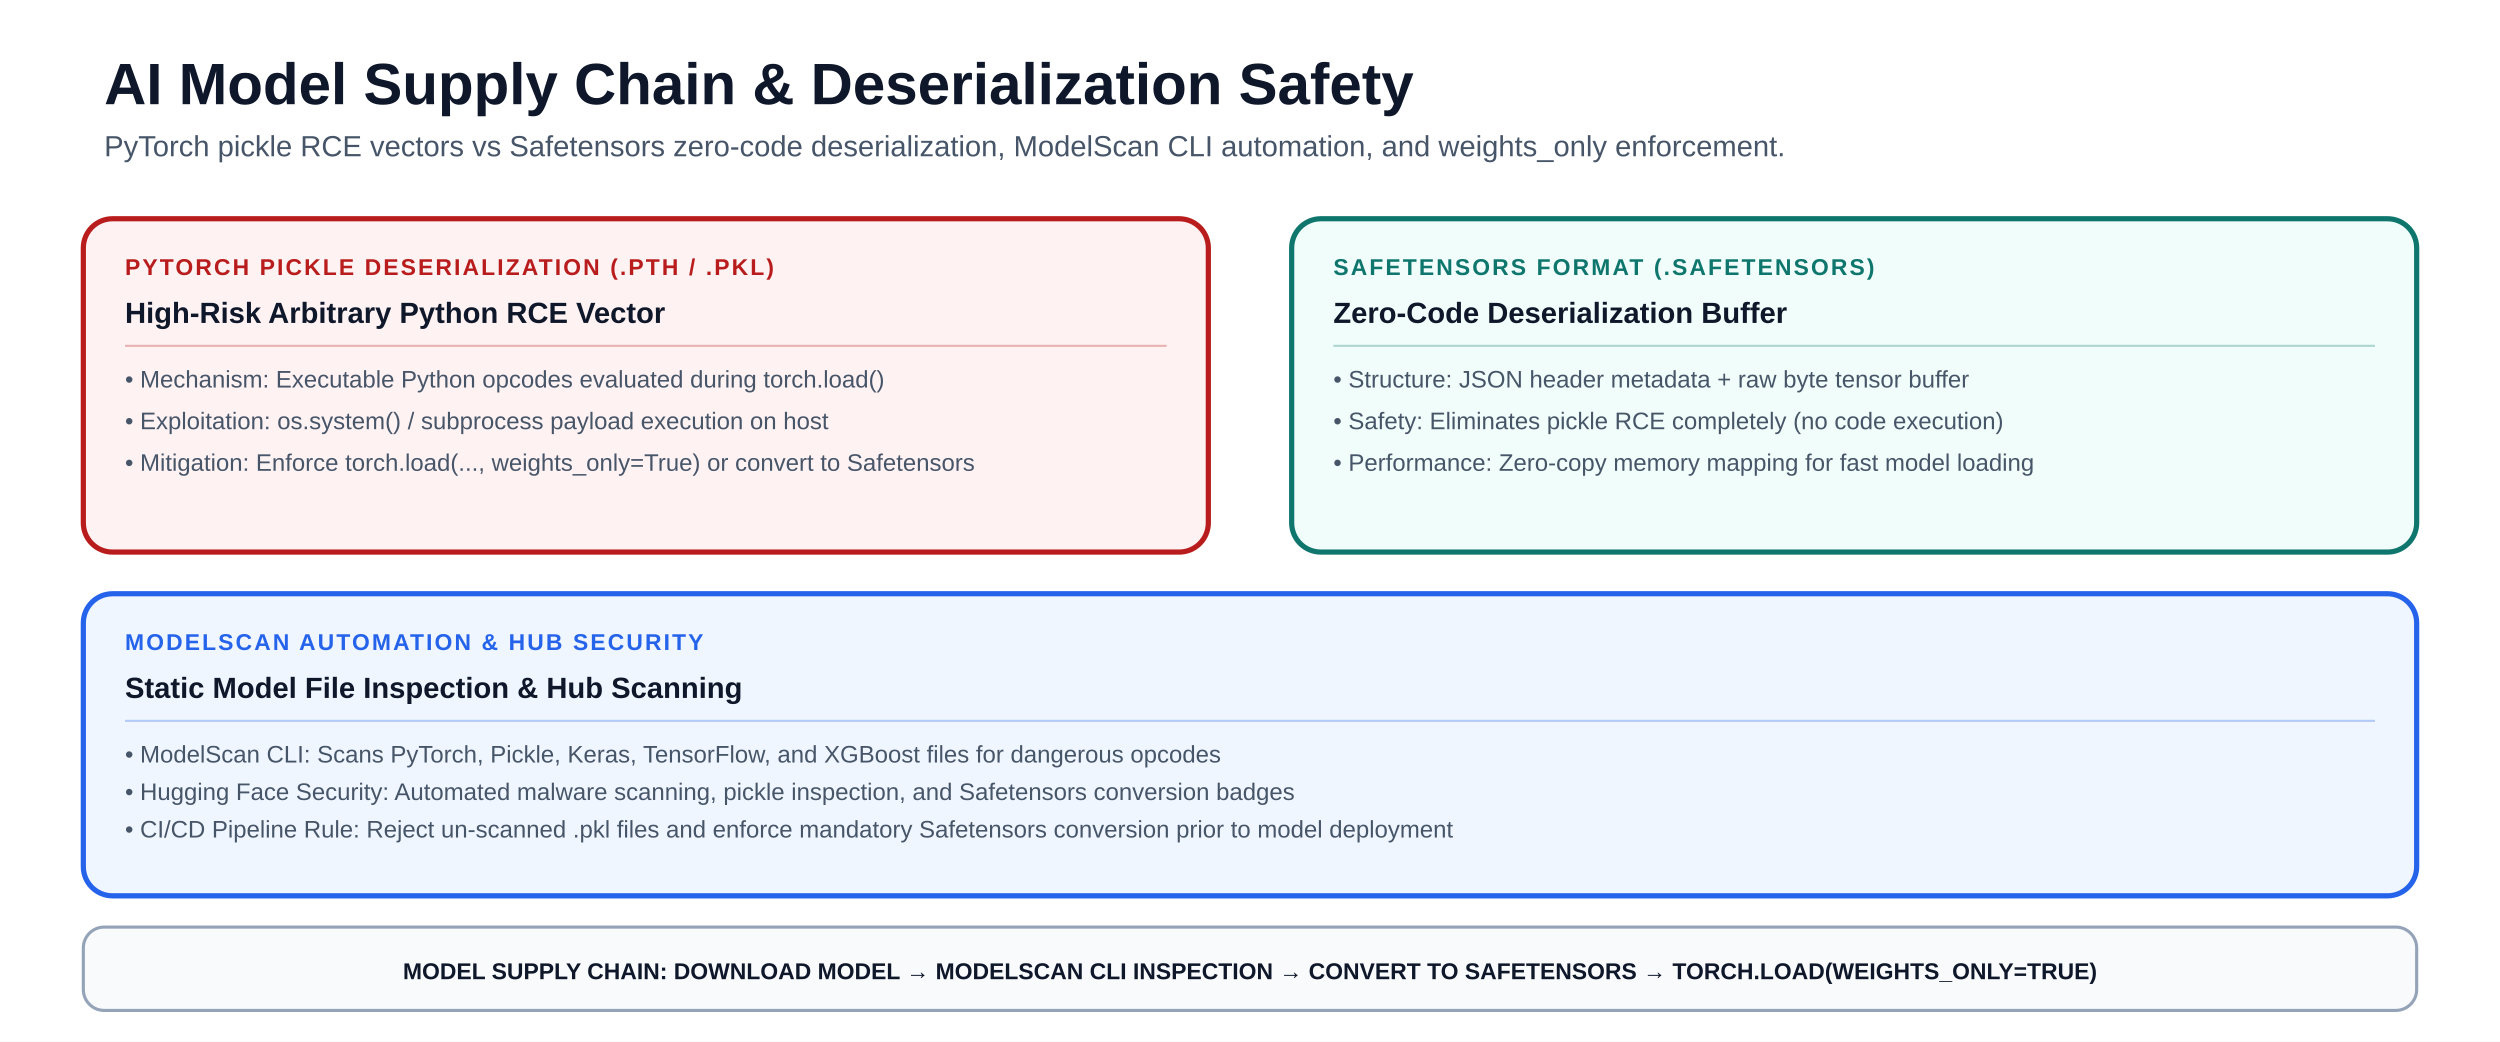
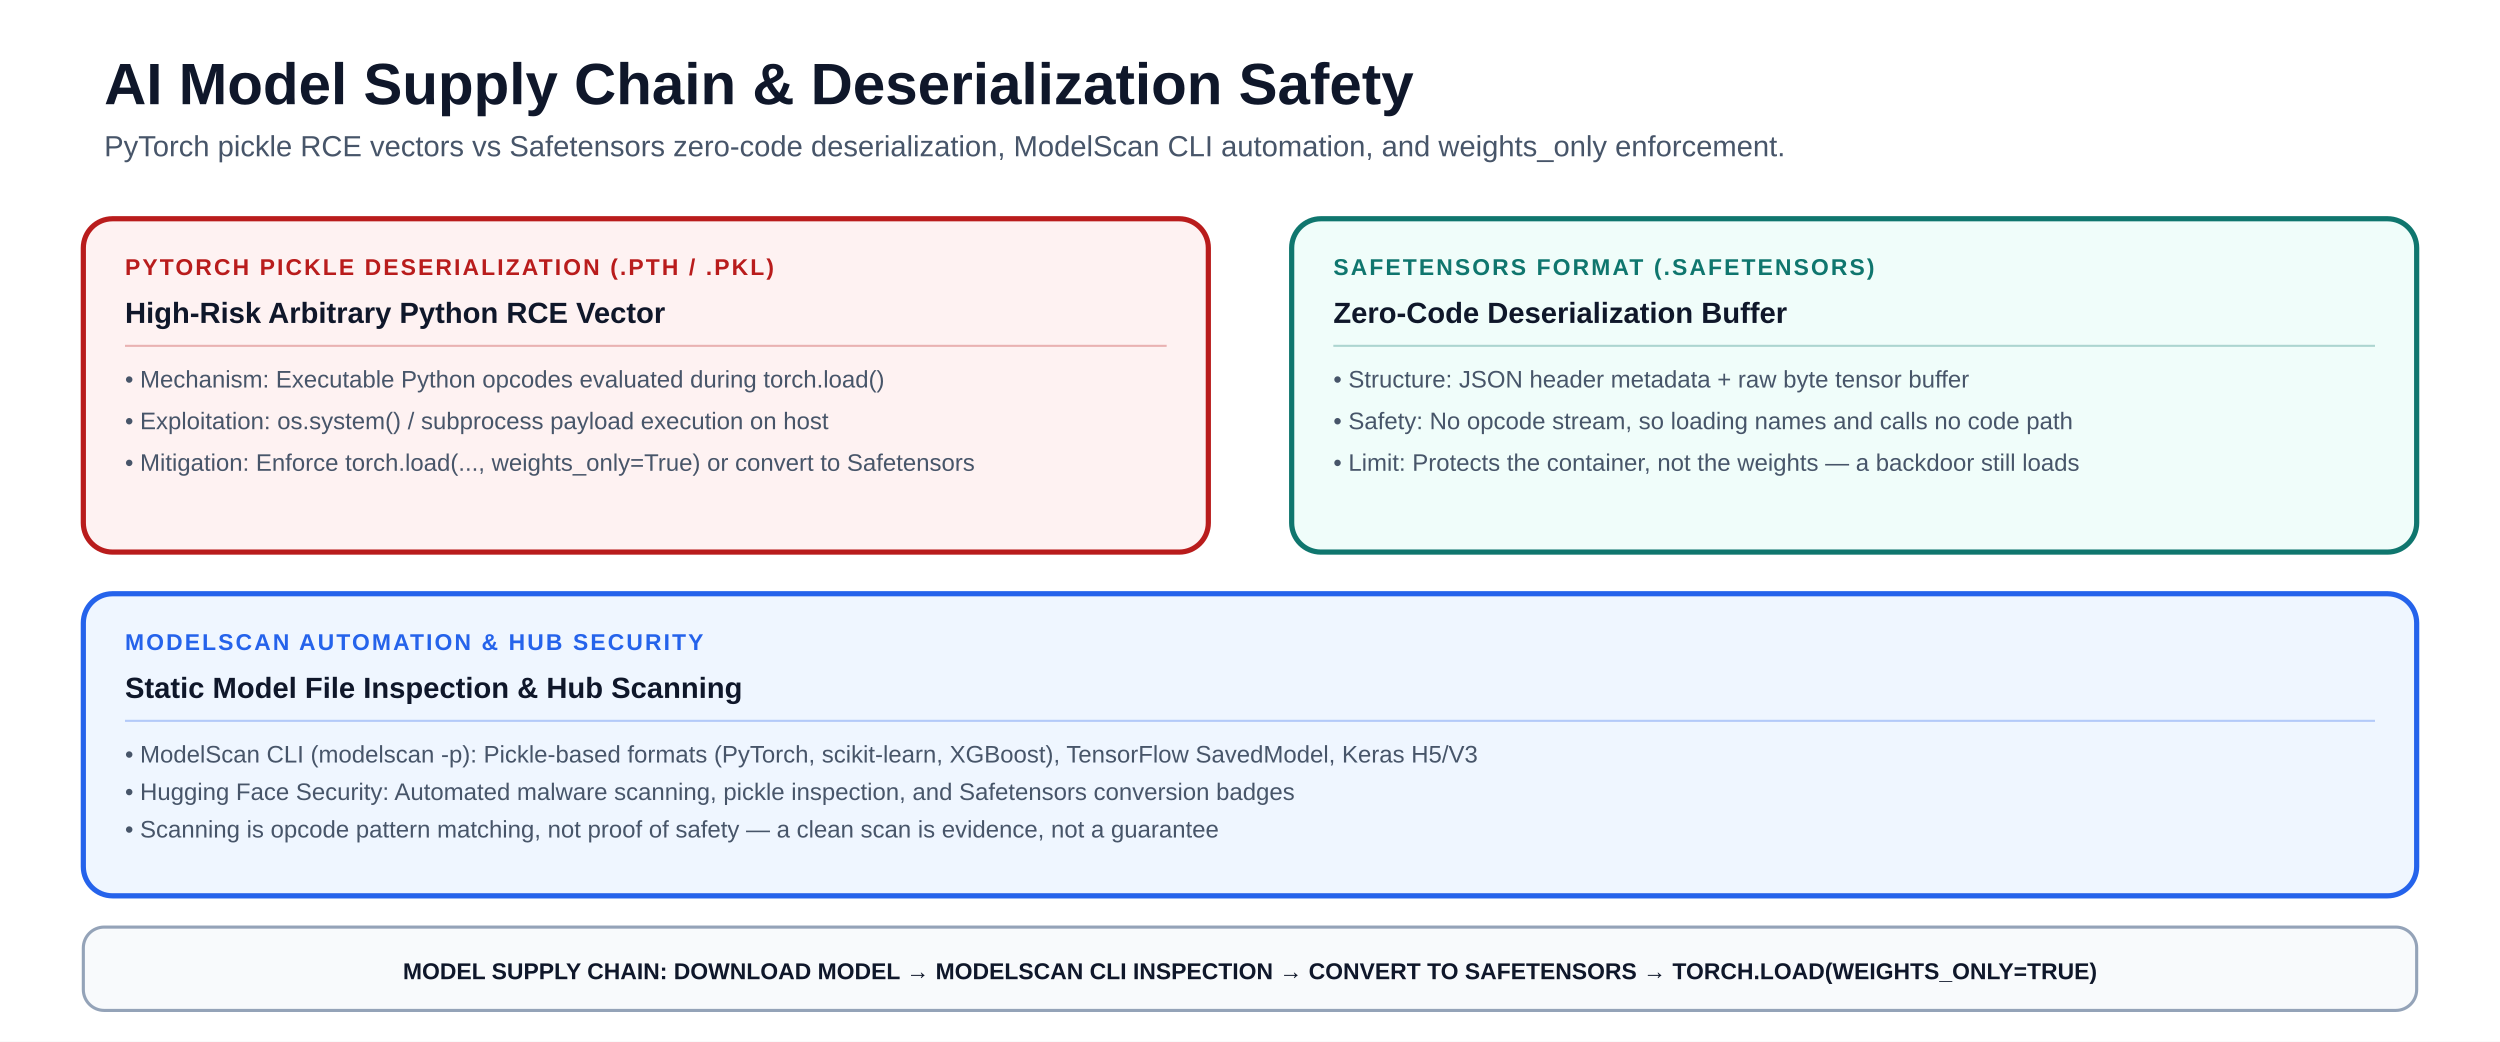
<svg xmlns="http://www.w3.org/2000/svg" viewBox="0 0 1200 500" font-family="-apple-system, BlinkMacSystemFont, 'Segoe UI', Arial, sans-serif" role="img" aria-labelledby="title description">
  <rect width="1200" height="500" fill="#ffffff" />
  <text x="50" y="50" font-size="28" font-weight="850" fill="#0f172a">AI Model Supply Chain &amp; Deserialization Safety</text>
  <text x="50" y="75" font-size="14" fill="#475569">PyTorch pickle RCE vectors vs Safetensors zero-code deserialization, ModelScan CLI automation, and weights_only enforcement.</text>
  <rect x="40" y="105" width="540" height="160" rx="14" fill="#fef2f2" stroke="#b91c1c" stroke-width="2.5" />
  <text x="60" y="132" font-size="11" font-weight="900" letter-spacing="1" fill="#b91c1c">PYTORCH PICKLE DESERIALIZATION (.PTH / .PKL)</text>
  <text x="60" y="155" font-size="14" font-weight="800" fill="#0f172a">High-Risk Arbitrary Python RCE Vector</text>
  <line x1="60" y1="166" x2="560" y2="166" stroke="#b91c1c" stroke-opacity="0.3" stroke-width="1" />
  <text x="60" y="186" font-size="11.5" font-weight="500" fill="#475569">• Mechanism: Executable Python opcodes evaluated during torch.load()</text>
  <text x="60" y="206" font-size="11.5" font-weight="500" fill="#475569">• Exploitation: os.system() / subprocess payload execution on host</text>
  <text x="60" y="226" font-size="11.5" font-weight="500" fill="#475569">• Mitigation: Enforce torch.load(..., weights_only=True) or convert to Safetensors</text>
  <rect x="620" y="105" width="540" height="160" rx="14" fill="#f0fdfa" stroke="#0f766e" stroke-width="2.5" />
  <text x="640" y="132" font-size="11" font-weight="900" letter-spacing="1" fill="#0f766e">SAFETENSORS FORMAT (.SAFETENSORS)</text>
  <text x="640" y="155" font-size="14" font-weight="800" fill="#0f172a">Zero-Code Deserialization Buffer</text>
  <line x1="640" y1="166" x2="1140" y2="166" stroke="#0f766e" stroke-opacity="0.3" stroke-width="1" />
  <text x="640" y="186" font-size="11.5" font-weight="500" fill="#475569">• Structure: JSON header metadata + raw byte tensor buffer</text>
-   <text x="640" y="206" font-size="11.5" font-weight="500" fill="#475569">• Safety: Eliminates pickle RCE completely (no code execution)</text>
-   <text x="640" y="226" font-size="11.5" font-weight="500" fill="#475569">• Performance: Zero-copy memory mapping for fast model loading</text>
+   <text x="640" y="206" font-size="11.5" font-weight="500" fill="#475569">• Safety: No opcode stream, so loading names and calls no code path</text>
+   <text x="640" y="226" font-size="11.5" font-weight="500" fill="#475569">• Limit: Protects the container, not the weights — a backdoor still loads</text>
  <rect x="40" y="285" width="1120" height="145" rx="14" fill="#eff6ff" stroke="#2563eb" stroke-width="2.5" />
  <text x="60" y="312" font-size="11" font-weight="900" letter-spacing="1" fill="#2563eb">MODELSCAN AUTOMATION &amp; HUB SECURITY</text>
  <text x="60" y="335" font-size="14" font-weight="800" fill="#0f172a">Static Model File Inspection &amp; Hub Scanning</text>
  <line x1="60" y1="346" x2="1140" y2="346" stroke="#2563eb" stroke-opacity="0.3" stroke-width="1" />
-   <text x="60" y="366" font-size="11.5" font-weight="500" fill="#475569">• ModelScan CLI: Scans PyTorch, Pickle, Keras, TensorFlow, and XGBoost files for dangerous opcodes</text>
+   <text x="60" y="366" font-size="11.5" font-weight="500" fill="#475569">• ModelScan CLI (modelscan -p): Pickle-based formats (PyTorch, scikit-learn, XGBoost), TensorFlow SavedModel, Keras H5/V3</text>
  <text x="60" y="384" font-size="11.5" font-weight="500" fill="#475569">• Hugging Face Security: Automated malware scanning, pickle inspection, and Safetensors conversion badges</text>
-   <text x="60" y="402" font-size="11.5" font-weight="500" fill="#475569">• CI/CD Pipeline Rule: Reject un-scanned .pkl files and enforce mandatory Safetensors conversion prior to model deployment</text>
+   <text x="60" y="402" font-size="11.5" font-weight="500" fill="#475569">• Scanning is opcode pattern matching, not proof of safety — a clean scan is evidence, not a guarantee</text>
  <rect x="40" y="445" width="1120" height="40" rx="10" fill="#f8fafc" stroke="#94a3b8" stroke-width="1.5" />
  <text x="600" y="470" text-anchor="middle" font-size="11" font-weight="800" fill="#0f172a">MODEL SUPPLY CHAIN: DOWNLOAD MODEL → MODELSCAN CLI INSPECTION → CONVERT TO SAFETENSORS → TORCH.LOAD(WEIGHTS_ONLY=TRUE)</text>
</svg>
